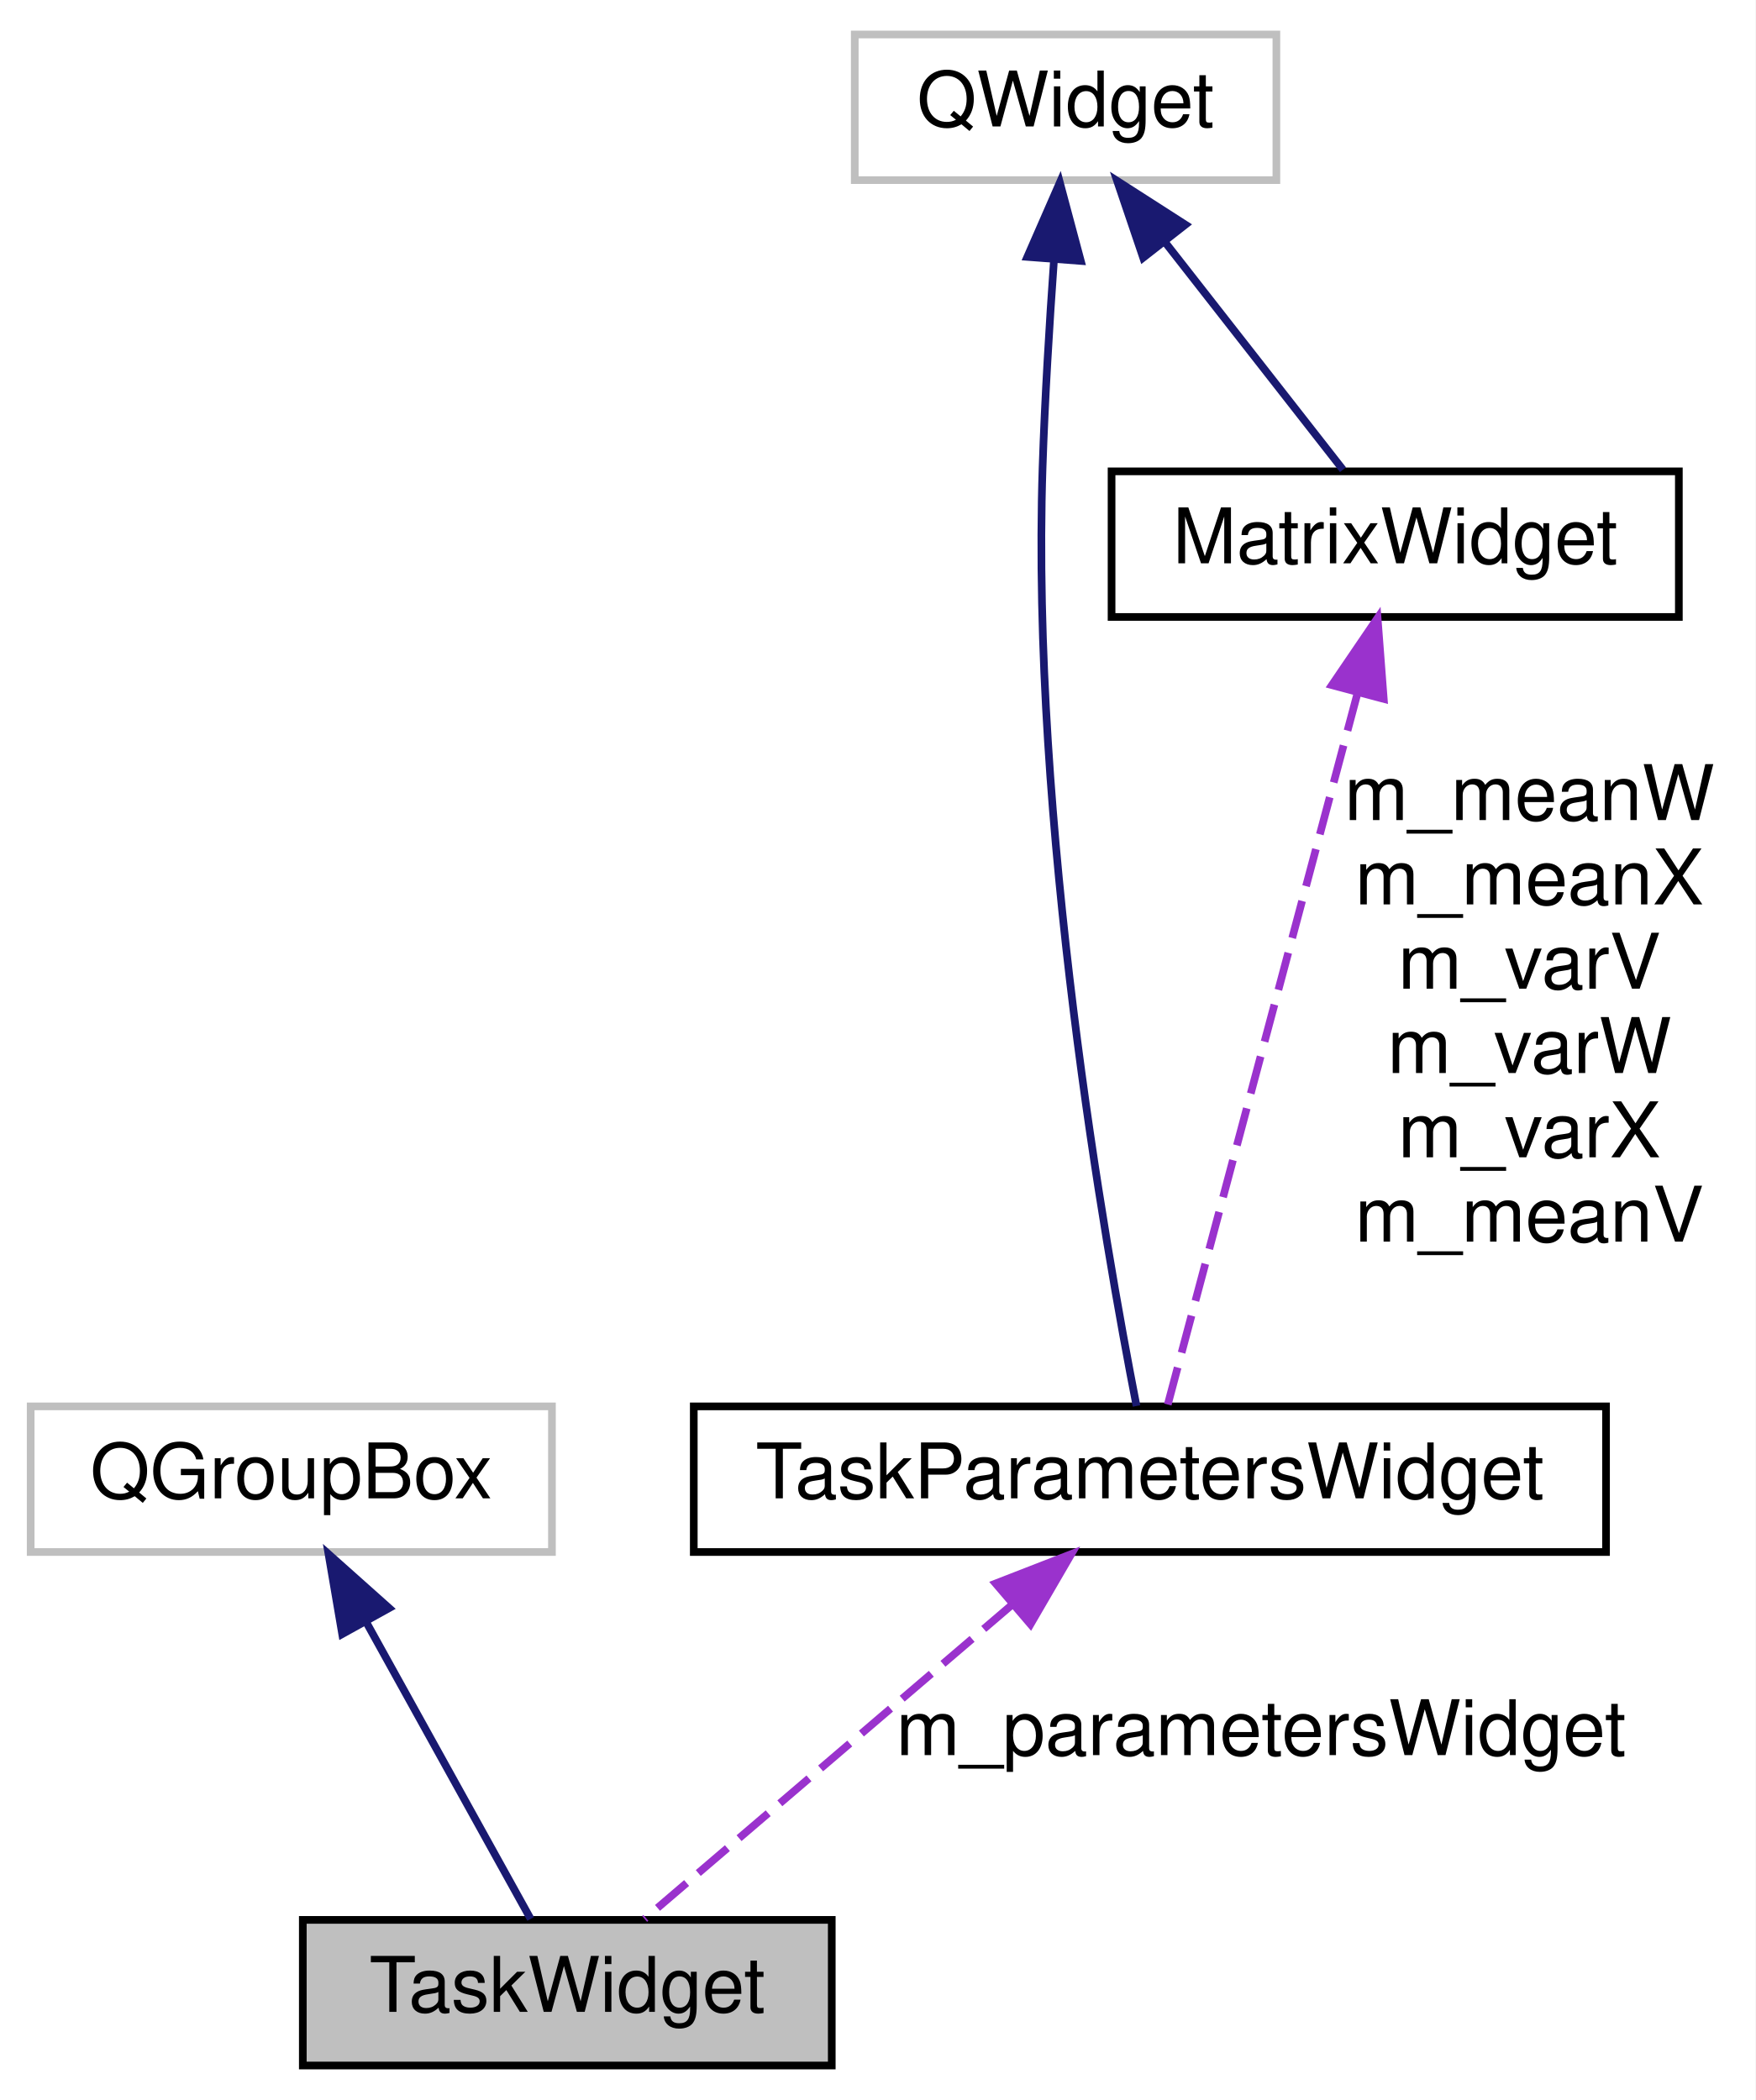
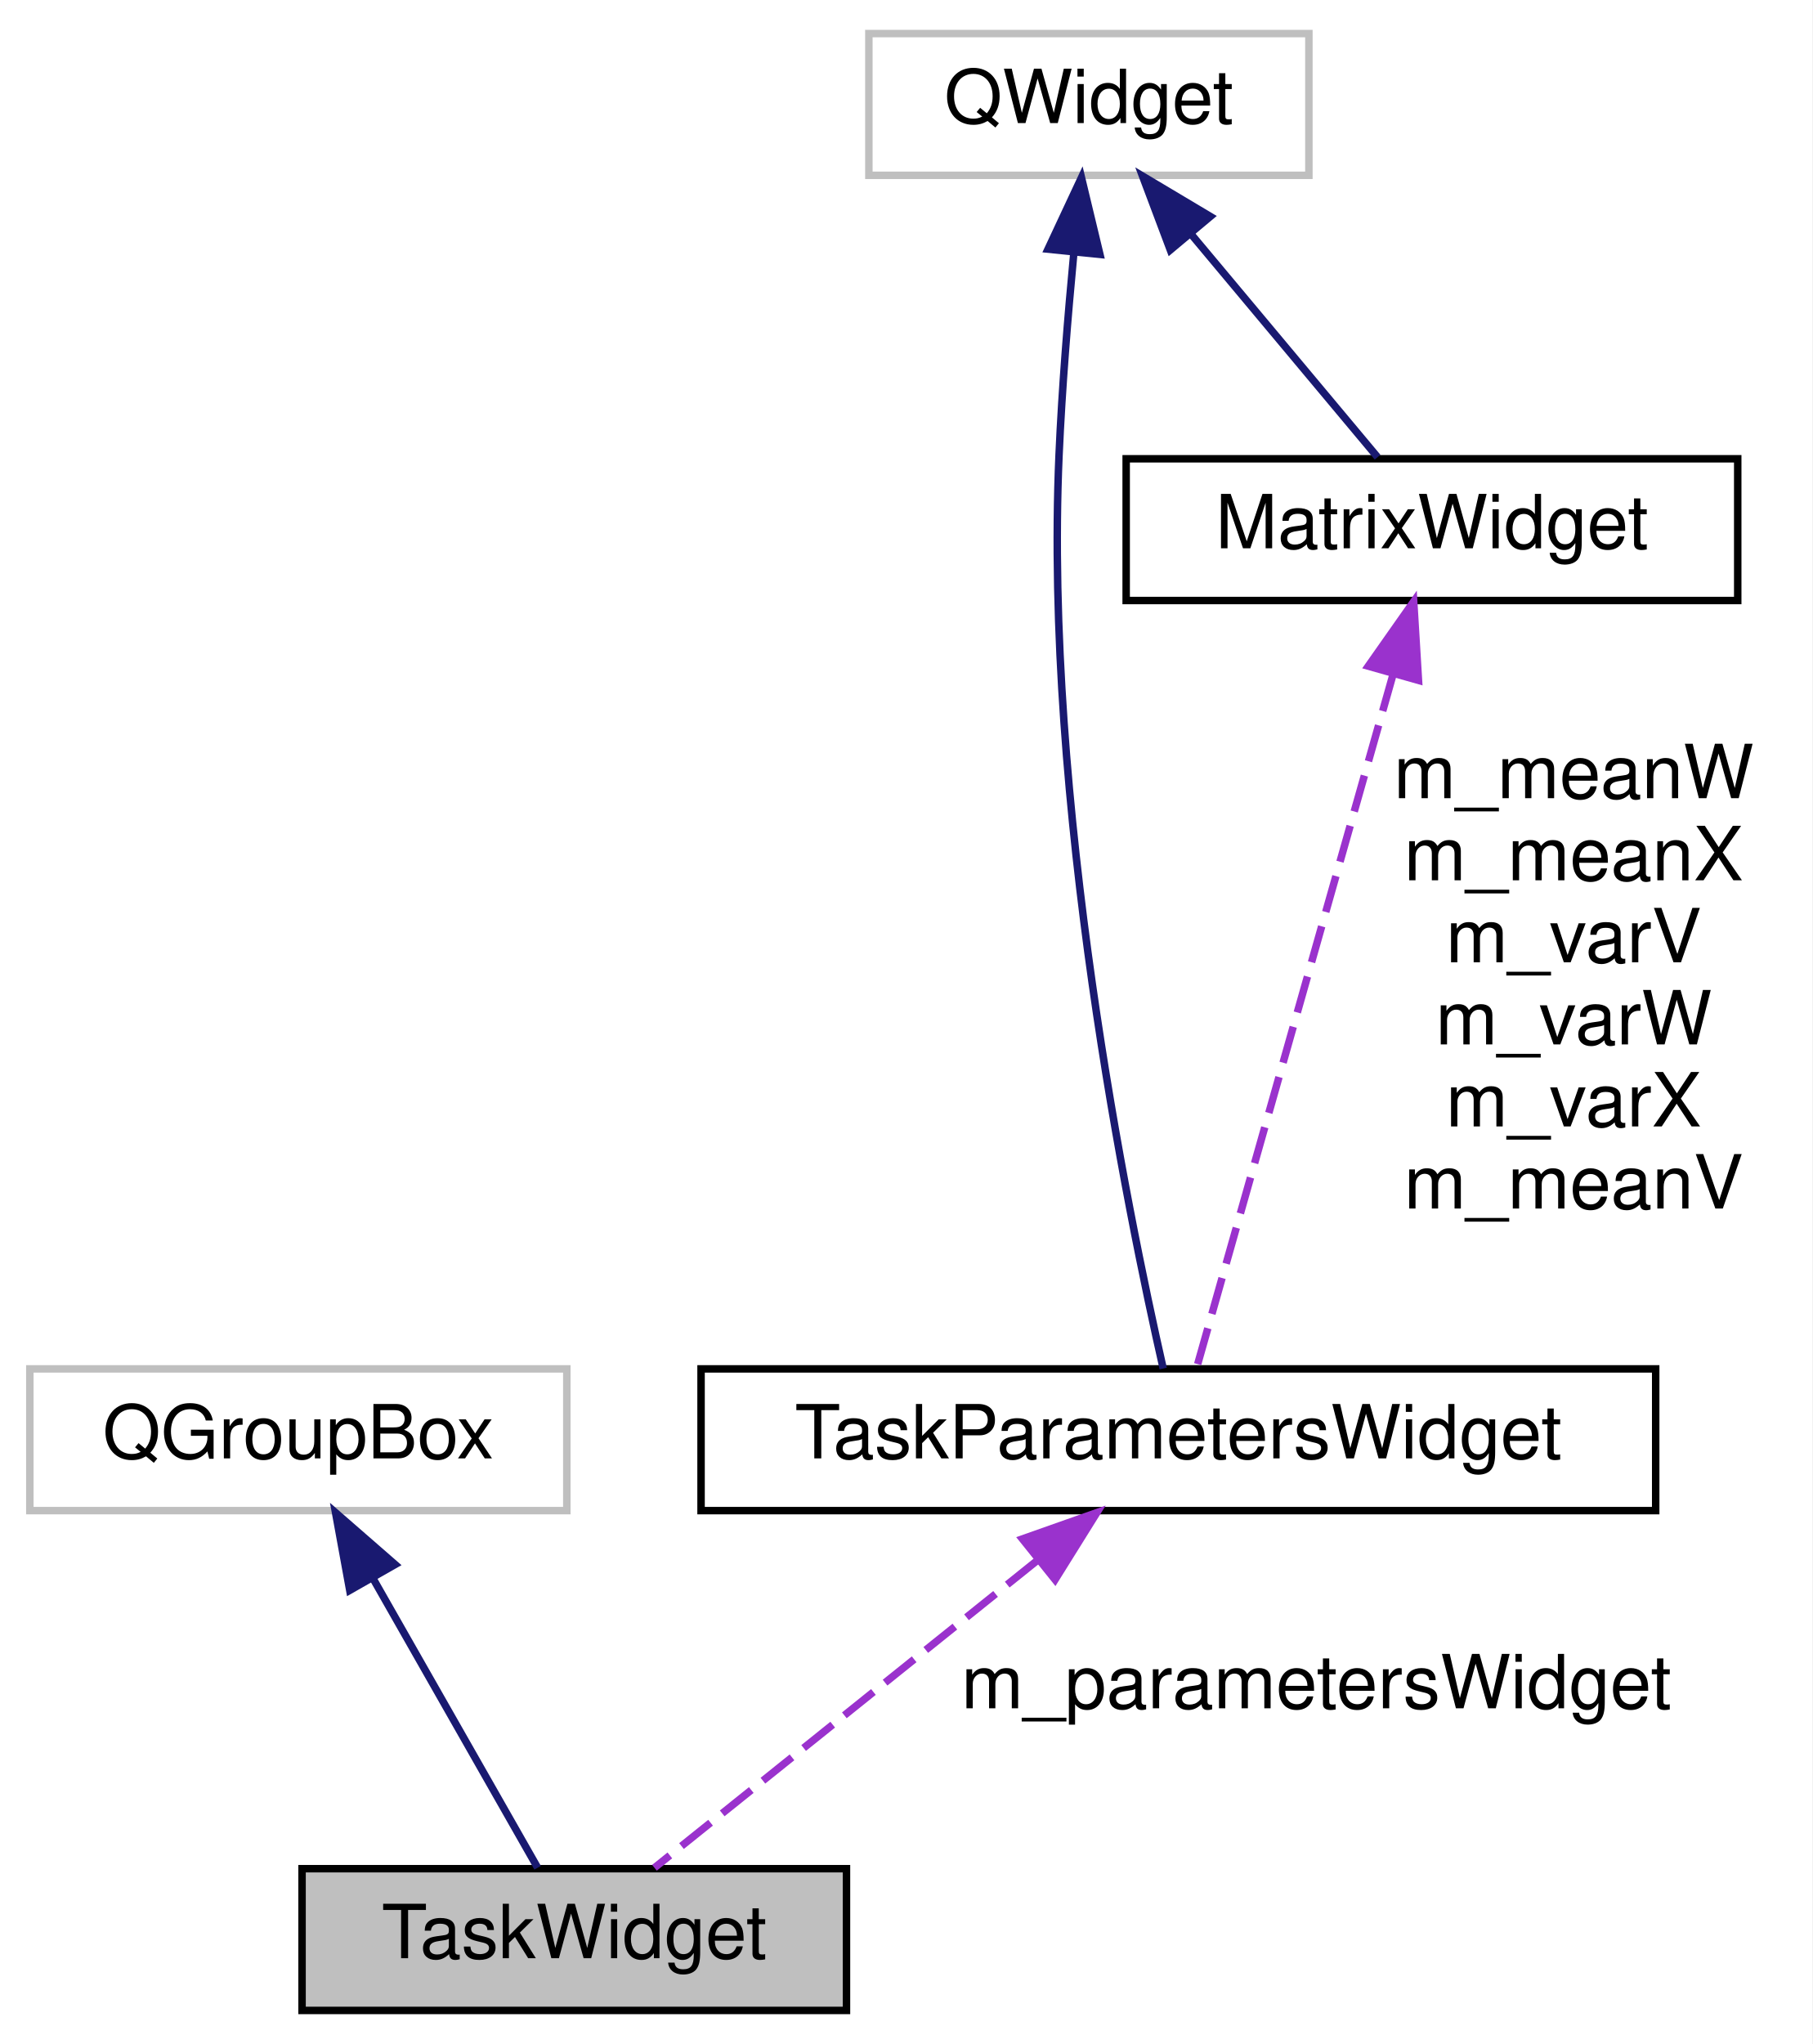
- <svg xmlns="http://www.w3.org/2000/svg" xmlns:xlink="http://www.w3.org/1999/xlink" width="229pt" height="274pt" viewBox="0.00 0.00 229.00 274.00">
+ <svg xmlns="http://www.w3.org/2000/svg" xmlns:xlink="http://www.w3.org/1999/xlink" width="243pt" height="274pt" viewBox="0.00 0.00 243.00 274.00">
  <g id="graph0" class="graph" transform="scale(1 1) rotate(0) translate(4 270)">
-     <polygon fill="white" stroke="none" points="-4,4 -4,-270 225,-270 225,4 -4,4" />
+     <polygon fill="white" stroke="none" points="-4,4 -4,-270 239,-270 239,4 -4,4" />
    <g id="node1" class="node">
-       <polygon fill="#bfbfbf" stroke="black" points="35.5,-0.5 35.5,-19.5 104.5,-19.5 104.5,-0.5 35.5,-0.5" />
-       <text text-anchor="middle" x="70" y="-7.5" font-family="Helvetica,sans-Serif" font-size="10.00">TaskWidget</text>
+       <polygon fill="#bfbfbf" stroke="black" points="36.5,-0.5 36.5,-19.5 109.5,-19.5 109.5,-0.5 36.5,-0.5" />
+       <text text-anchor="middle" x="73" y="-7.5" font-family="Helvetica,sans-Serif" font-size="10.00">TaskWidget</text>
    </g>
    <g id="node2" class="node">
-       <polygon fill="white" stroke="#bfbfbf" points="0,-67.5 0,-86.5 68,-86.5 68,-67.5 0,-67.5" />
-       <text text-anchor="middle" x="34" y="-74.5" font-family="Helvetica,sans-Serif" font-size="10.00">QGroupBox</text>
+       <polygon fill="white" stroke="#bfbfbf" points="0,-67.5 0,-86.5 72,-86.5 72,-67.5 0,-67.5" />
+       <text text-anchor="middle" x="36" y="-74.5" font-family="Helvetica,sans-Serif" font-size="10.00">QGroupBox</text>
    </g>
    <g id="edge1" class="edge">
-       <path fill="none" stroke="midnightblue" d="M43.879,-58.163C50.821,-45.628 59.803,-29.41 65.222,-19.627" />
-       <polygon fill="midnightblue" stroke="midnightblue" points="40.638,-56.79 38.855,-67.234 46.762,-60.182 40.638,-56.79" />
+       <path fill="none" stroke="midnightblue" d="M45.942,-58.535C53.105,-45.95 62.465,-29.507 68.089,-19.627" />
+       <polygon fill="midnightblue" stroke="midnightblue" points="42.895,-56.812 40.99,-67.234 48.979,-60.275 42.895,-56.812" />
    </g>
    <g id="node3" class="node">
      <g id="a_node3">
        <a xlink:href="class_task_parameters_widget.html" target="_top" xlink:title="Класс виджета, предаставляющего возможность работы с параметрами задач. ">
-           <polygon fill="white" stroke="black" points="86.5,-67.5 86.5,-86.5 205.5,-86.5 205.5,-67.5 86.5,-67.5" />
-           <text text-anchor="middle" x="146" y="-74.5" font-family="Helvetica,sans-Serif" font-size="10.00">TaskParametersWidget</text>
+           <polygon fill="white" stroke="black" points="90,-67.5 90,-86.5 218,-86.5 218,-67.5 90,-67.5" />
+           <text text-anchor="middle" x="154" y="-74.5" font-family="Helvetica,sans-Serif" font-size="10.00">TaskParametersWidget</text>
        </a>
      </g>
    </g>
    <g id="edge2" class="edge">
-       <path fill="none" stroke="#9a32cd" stroke-dasharray="5,2" d="M128.126,-60.713C113.153,-47.907 92.319,-30.088 80.087,-19.627" />
-       <polygon fill="#9a32cd" stroke="#9a32cd" points="125.876,-63.394 135.75,-67.234 130.426,-58.074 125.876,-63.394" />
-       <text text-anchor="middle" x="160.5" y="-41" font-family="Helvetica,sans-Serif" font-size="10.00"> m_parametersWidget</text>
+       <path fill="none" stroke="#9a32cd" stroke-dasharray="5,2" d="M134.951,-60.713C118.992,-47.907 96.787,-30.088 83.751,-19.627" />
+       <polygon fill="#9a32cd" stroke="#9a32cd" points="133.086,-63.705 143.076,-67.234 137.467,-58.245 133.086,-63.705" />
+       <text text-anchor="middle" x="172.5" y="-41" font-family="Helvetica,sans-Serif" font-size="10.00"> m_parametersWidget</text>
    </g>
    <g id="node4" class="node">
-       <polygon fill="white" stroke="#bfbfbf" points="107.5,-246.5 107.5,-265.5 162.5,-265.5 162.5,-246.5 107.5,-246.5" />
-       <text text-anchor="middle" x="135" y="-253.5" font-family="Helvetica,sans-Serif" font-size="10.00">QWidget</text>
+       <polygon fill="white" stroke="#bfbfbf" points="112.5,-246.5 112.5,-265.5 171.5,-265.5 171.5,-246.5 112.5,-246.5" />
+       <text text-anchor="middle" x="142" y="-253.5" font-family="Helvetica,sans-Serif" font-size="10.00">QWidget</text>
    </g>
    <g id="edge3" class="edge">
-       <path fill="none" stroke="midnightblue" d="M133.487,-236.074C132.896,-227.772 132.29,-217.909 132,-209 130.488,-162.593 140.177,-107.412 144.254,-86.553" />
-       <polygon fill="midnightblue" stroke="midnightblue" points="130.008,-236.483 134.254,-246.19 136.988,-235.954 130.008,-236.483" />
+       <path fill="none" stroke="midnightblue" d="M139.983,-236.085C139.194,-227.785 138.387,-217.92 138,-209 135.983,-162.532 147.226,-107.387 151.967,-86.545" />
+       <polygon fill="midnightblue" stroke="midnightblue" points="136.517,-236.599 141.006,-246.196 143.482,-235.895 136.517,-236.599" />
    </g>
    <g id="node5" class="node">
      <g id="a_node5">
        <a xlink:href="class_matrix_widget.html" target="_top" xlink:title="Класс для отображения / изменения матриц (или векторов). ">
-           <polygon fill="white" stroke="black" points="141,-189.5 141,-208.5 215,-208.5 215,-189.5 141,-189.5" />
-           <text text-anchor="middle" x="178" y="-196.5" font-family="Helvetica,sans-Serif" font-size="10.00">MatrixWidget</text>
+           <polygon fill="white" stroke="black" points="147,-189.5 147,-208.5 229,-208.5 229,-189.5 147,-189.5" />
+           <text text-anchor="middle" x="188" y="-196.5" font-family="Helvetica,sans-Serif" font-size="10.00">MatrixWidget</text>
        </a>
      </g>
    </g>
    <g id="edge5" class="edge">
-       <path fill="none" stroke="midnightblue" d="M148.108,-238.234C155.724,-228.493 165.006,-216.62 171.187,-208.715" />
-       <polygon fill="midnightblue" stroke="midnightblue" points="145.121,-236.372 141.719,-246.406 150.635,-240.684 145.121,-236.372" />
+       <path fill="none" stroke="midnightblue" d="M155.773,-238.532C163.966,-228.736 174.032,-216.701 180.711,-208.715" />
+       <polygon fill="midnightblue" stroke="midnightblue" points="152.918,-236.49 149.188,-246.406 158.288,-240.981 152.918,-236.49" />
    </g>
    <g id="edge4" class="edge">
-       <path fill="none" stroke="#9a32cd" stroke-dasharray="5,2" d="M173.067,-179.5C166.039,-153.145 153.427,-105.85 148.281,-86.552" />
-       <polygon fill="#9a32cd" stroke="#9a32cd" points="169.74,-180.609 175.699,-189.37 176.504,-178.806 169.74,-180.609" />
-       <text text-anchor="middle" x="195.5" y="-163" font-family="Helvetica,sans-Serif" font-size="10.00"> m_meanW</text>
-       <text text-anchor="middle" x="195.5" y="-152" font-family="Helvetica,sans-Serif" font-size="10.00">m_meanX</text>
-       <text text-anchor="middle" x="195.5" y="-141" font-family="Helvetica,sans-Serif" font-size="10.00">m_varV</text>
-       <text text-anchor="middle" x="195.5" y="-130" font-family="Helvetica,sans-Serif" font-size="10.00">m_varW</text>
-       <text text-anchor="middle" x="195.5" y="-119" font-family="Helvetica,sans-Serif" font-size="10.00">m_varX</text>
-       <text text-anchor="middle" x="195.5" y="-108" font-family="Helvetica,sans-Serif" font-size="10.00">m_meanV</text>
+       <path fill="none" stroke="#9a32cd" stroke-dasharray="5,2" d="M182.758,-179.5C175.291,-153.145 161.891,-105.85 156.423,-86.552" />
+       <polygon fill="#9a32cd" stroke="#9a32cd" points="179.461,-180.703 185.555,-189.37 186.196,-178.794 179.461,-180.703" />
+       <text text-anchor="middle" x="207" y="-163" font-family="Helvetica,sans-Serif" font-size="10.00"> m_meanW</text>
+       <text text-anchor="middle" x="207" y="-152" font-family="Helvetica,sans-Serif" font-size="10.00">m_meanX</text>
+       <text text-anchor="middle" x="207" y="-141" font-family="Helvetica,sans-Serif" font-size="10.00">m_varV</text>
+       <text text-anchor="middle" x="207" y="-130" font-family="Helvetica,sans-Serif" font-size="10.00">m_varW</text>
+       <text text-anchor="middle" x="207" y="-119" font-family="Helvetica,sans-Serif" font-size="10.00">m_varX</text>
+       <text text-anchor="middle" x="207" y="-108" font-family="Helvetica,sans-Serif" font-size="10.00">m_meanV</text>
    </g>
  </g>
</svg>
